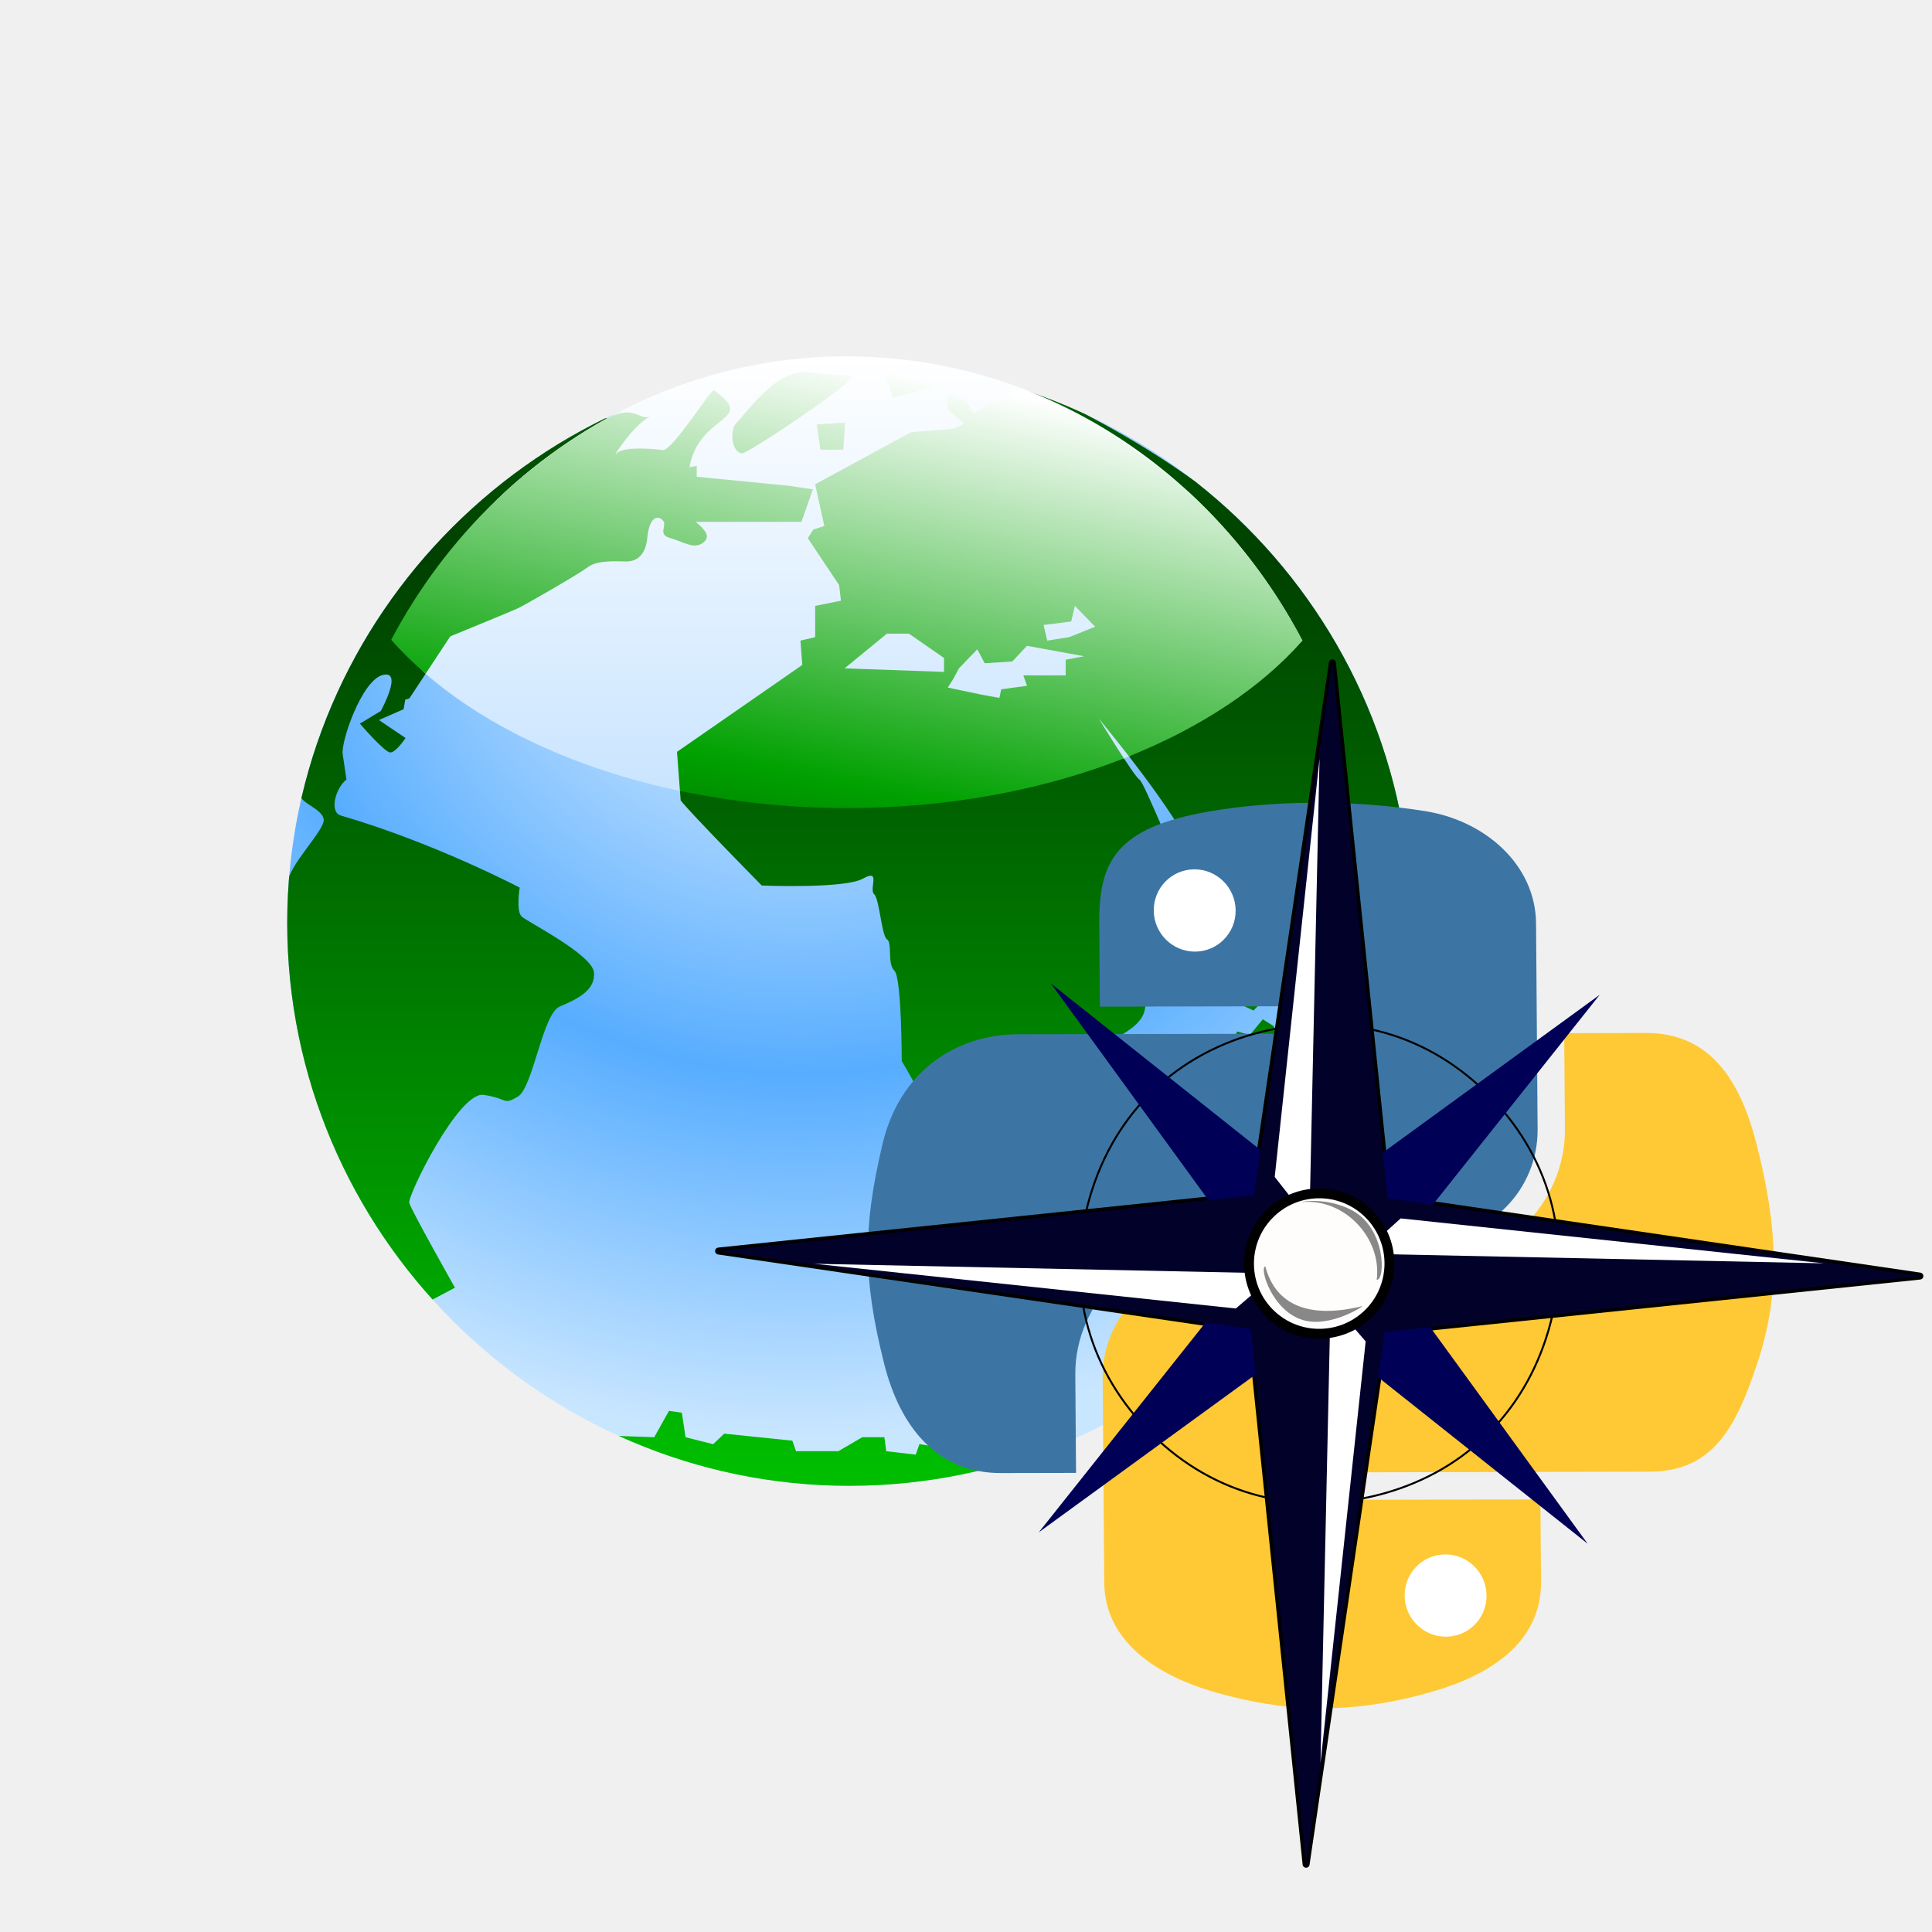
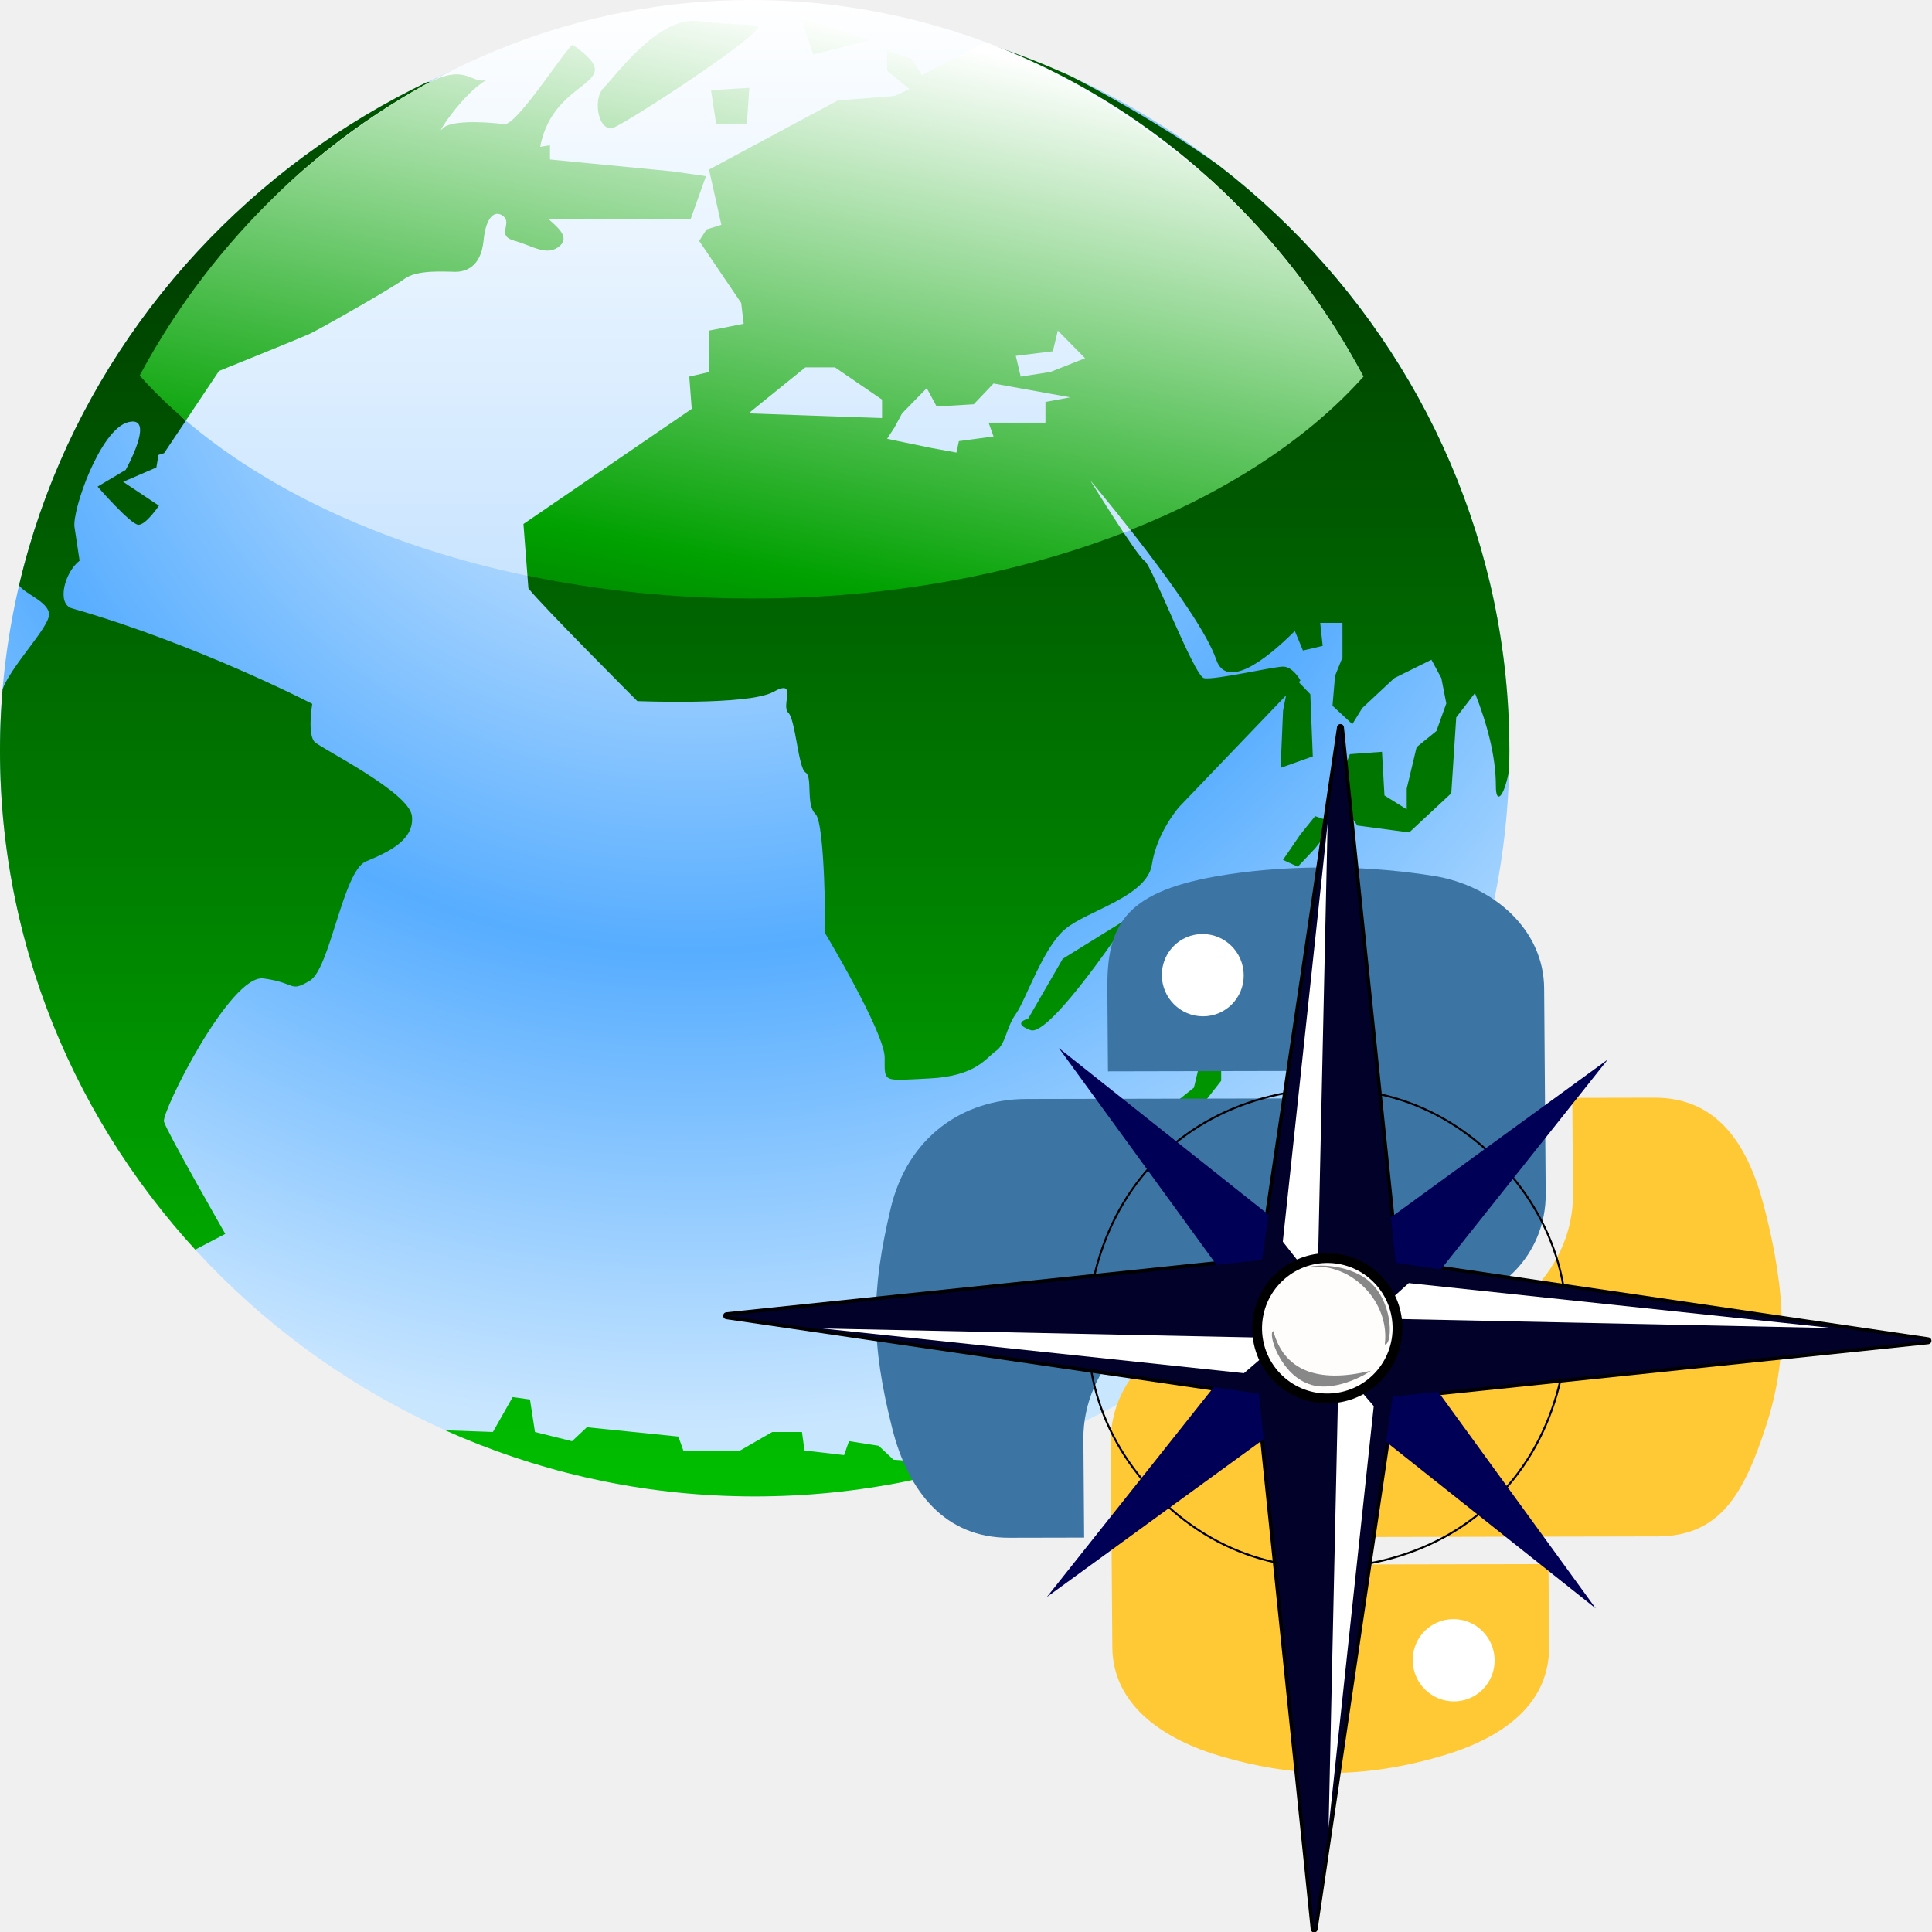
<svg xmlns="http://www.w3.org/2000/svg" xmlns:xlink="http://www.w3.org/1999/xlink" baseProfile="tiny" version="1.1" width="100%" height="100%" viewBox="0 0 64 64" id="svg2722">
  <defs id="defs2735">
    <linearGradient id="SVGID_6_" gradientUnits="userSpaceOnUse" x1="868.996" y1="-1149.405" x2="868.996" y2="-1269.558" gradientTransform="matrix(0.315,0,0,-0.315,-250.1662,-358.4061)">
      <stop offset="0" style="stop-color:#006A00" id="stop3036" />
      <stop offset="0.2" style="stop-color:#004000" id="stop3038" />
      <stop offset="1" style="stop-color:#00BD00" id="stop3040" />
    </linearGradient>
    <clipPath id="SVGID_4_">
      <use xlink:href="#SVGID_3_" overflow="visible" id="use3024" />
    </clipPath>
    <radialGradient id="SVGID_5_" cx="685.649" cy="995.407" r="96.023" gradientTransform="matrix(0.315,0,0,0.315,-193.9387,-303.1233)" gradientUnits="userSpaceOnUse">
      <stop offset="0" style="stop-color:#FFFFFF" id="stop3027" />
      <stop offset="0.596" style="stop-color:#57ADFF" id="stop3029" />
      <stop offset="0.994" style="stop-color:#C9E6FF" id="stop3031" />
    </radialGradient>
-     <linearGradient id="SVGID_7_" gradientUnits="userSpaceOnUse" x1="690.941" y1="977.157" x2="690.941" y2="1069.141" gradientTransform="matrix(0.315,0,0,0.315,-189.3985,-296.0011)">
+     <linearGradient id="SVGID_7_" gradientUnits="userSpaceOnUse" x1="690.941" y1="977.157" x2="690.941" y2="1069.141" gradientTransform="matrix(0.4230345,0,0,0.4173261,-267.1332,-407.7941)">
      <stop offset="0" style="stop-color:#FFFFFF" id="stop3045" />
      <stop offset="1" style="stop-color:#94CAFF" id="stop3047" />
    </linearGradient>
-     <linearGradient id="SVGID_8_" gradientUnits="userSpaceOnUse" x1="25.306" y1="5.161" x2="19.853" y2="32.295" gradientTransform="translate(4.54022,7.122239)">
+     <linearGradient id="SVGID_8_" gradientUnits="userSpaceOnUse" x1="25.306" y1="5.161" x2="19.853" y2="32.295" gradientTransform="matrix(1.342967,0,0,1.324844,-6.679917,-6.20292)">
      <stop offset="0" style="stop-color:#FFFFFF" id="stop3052" />
      <stop offset="0.497" style="stop-color:#00A100" id="stop3054" />
      <stop offset="0.994" style="stop-color:#000000" id="stop3056" />
    </linearGradient>
    <linearGradient id="linearGradient3962">
      <stop style="stop-color:#7fc0ff;stop-opacity:1" offset="0" id="stop3964" />
      <stop style="stop-color:#7fc0ff;stop-opacity:1" offset="0.155" id="stop4134" />
      <stop style="stop-color:#4074ae;stop-opacity:1" offset="0.75" id="stop4346" />
      <stop style="stop-color:#36486c;stop-opacity:1" offset="1" id="stop3966" />
    </linearGradient>
    <radialGradient cx="18.248" cy="15.716" r="29.993" fx="18.248" fy="15.716" id="radialGradient37575" xlink:href="#linearGradient3962" gradientUnits="userSpaceOnUse" gradientTransform="matrix(62.84223,0,0,43.70088,-203.8585,-170.0539)" />
    <linearGradient id="linearGradient1590">
      <stop style="stop-color:#686568;stop-opacity:1" offset="0" id="stop1591" />
      <stop style="stop-color:#ffffff;stop-opacity:1" offset="1" id="stop1592" />
    </linearGradient>
    <linearGradient x1="346.425" y1="925.716" x2="289.415" y2="926.231" id="linearGradient1489" xlink:href="#linearGradient1590" gradientUnits="userSpaceOnUse" gradientTransform="scale(1.114458,0.897297)" />
    <linearGradient x1="254.106" y1="63.581" x2="343.947" y2="63.581" id="linearGradient1487" xlink:href="#linearGradient1810" gradientUnits="userSpaceOnUse" gradientTransform="scale(1.015268,0.984961)" />
    <linearGradient id="linearGradient1810">
      <stop style="stop-color:#000000;stop-opacity:0.433" offset="0" id="stop1811" />
      <stop style="stop-color:#ffffff;stop-opacity:1" offset="1" id="stop1812" />
    </linearGradient>
    <linearGradient x1="254.106" y1="63.581" x2="349.138" y2="50.7" id="linearGradient1485" xlink:href="#linearGradient1810" gradientUnits="userSpaceOnUse" gradientTransform="scale(1.015268,0.984961)" />
    <linearGradient id="linearGradient1722">
      <stop style="stop-color:#000000;stop-opacity:1" offset="0" id="stop1723" />
      <stop style="stop-color:#ffffff;stop-opacity:1" offset="1" id="stop1724" />
    </linearGradient>
    <radialGradient cx="565.241" cy="543.265" r="391.343" fx="574.342" fy="543.265" id="radialGradient1556" xlink:href="#linearGradient1722" gradientUnits="userSpaceOnUse" gradientTransform="matrix(6.2698538e-2,2.8289682e-2,-3.8623841e-2,4.5922989e-2,24.14181,1.66708)" />
    <linearGradient id="linearGradient1733">
      <stop style="stop-color:#000000;stop-opacity:0" offset="0" id="stop1734" />
      <stop style="stop-color:#ffffff;stop-opacity:1" offset="1" id="stop1735" />
    </linearGradient>
    <linearGradient x1="495.196" y1="222.232" x2="566.57" y2="970.403" id="linearGradient1553" xlink:href="#linearGradient1733" gradientUnits="userSpaceOnUse" gradientTransform="matrix(6.2828347e-2,2.9168959e-2,-3.8544065e-2,4.7154901e-2,24.14181,1.035469)" />
    <linearGradient id="linearGradient1739">
      <stop style="stop-color:#000000;stop-opacity:0" offset="0" id="stop1740" />
      <stop style="stop-color:#ffffff;stop-opacity:0.67" offset="1" id="stop1741" />
    </linearGradient>
    <linearGradient x1="348.075" y1="583.946" x2="907.195" y2="572.592" id="linearGradient1497" xlink:href="#linearGradient1739" gradientUnits="userSpaceOnUse" gradientTransform="matrix(6.920387e-2,3.122491e-2,-4.2376637e-2,5.0384984e-2,16.12849,-6.854628)" />
    <linearGradient id="linearGradient1649">
      <stop style="stop-color:#000000;stop-opacity:0.622" offset="0" id="stop1650" />
      <stop style="stop-color:#ffffff;stop-opacity:0.143" offset="1" id="stop1651" />
    </linearGradient>
    <radialGradient cx="99.53" cy="2330.592" r="131.671" fx="99.53" fy="2330.592" id="radialGradient1499" xlink:href="#linearGradient1649" gradientUnits="userSpaceOnUse" gradientTransform="matrix(0.1419768,2.7873484e-3,-4.2820711e-4,1.9088637e-2,28.71689,15.45786)" />
    <linearGradient x1="-288.954" y1="314.193" x2="-260.119" y2="314.115" id="linearGradient1503" xlink:href="#linearGradient1644" gradientUnits="userSpaceOnUse" />
    <linearGradient id="linearGradient1644">
      <stop style="stop-color:#000000;stop-opacity:1" offset="0" id="stop1645" />
      <stop style="stop-color:#ffffff;stop-opacity:1" offset="1" id="stop1646" />
    </linearGradient>
    <linearGradient x1="-289.108" y1="314.115" x2="-260.119" y2="314.115" id="linearGradient1501" xlink:href="#linearGradient1644" gradientUnits="userSpaceOnUse" />
  </defs>
-   <g id="g3018" transform="translate(4.54022,7.122239)">
+   <g id="g3018" transform="matrix(1.342967,0,0,1.324844,-6.679917,-6.20292)">
    <defs id="defs3020">
      <path id="SVGID_3_" d="M 23.589,42.098 C 33.866,42.098 42.205,33.725 42.205,23.453 C 42.205,13.246 33.867,4.872 23.589,4.872 C 13.383,4.872 4.974,13.246 4.974,23.453 C 4.974,33.725 13.384,42.098 23.589,42.098 z" />
    </defs>
    <clipPath id="clipPath3089">
      <use xlink:href="#SVGID_3_" overflow="visible" id="use3091" style="overflow:visible" x="0" y="0" width="64" height="64" />
    </clipPath>
    <radialGradient id="radialGradient3093" cx="685.649" cy="995.407" r="96.023" gradientTransform="matrix(0.315,0,0,0.315,-193.9387,-303.1233)" gradientUnits="userSpaceOnUse">
      <stop offset="0" style="stop-color:#FFFFFF" id="stop3095" />
      <stop offset="0.596" style="stop-color:#57ADFF" id="stop3097" />
      <stop offset="0.994" style="stop-color:#C9E6FF" id="stop3099" />
    </radialGradient>
    <path clip-path="url(#SVGID_4_)" d="M 23.589,42.098 C 33.866,42.098 42.205,33.725 42.205,23.453 C 42.205,13.246 33.867,4.872 23.589,4.872 C 13.383,4.872 4.974,13.246 4.974,23.453 C 4.974,33.725 13.384,42.098 23.589,42.098 z" id="path3033" style="fill:url(#SVGID_5_)" />
    <linearGradient id="linearGradient3102" gradientUnits="userSpaceOnUse" x1="868.996" y1="-1149.405" x2="868.996" y2="-1269.558" gradientTransform="matrix(0.315,0,0,-0.315,-250.1662,-358.4061)">
      <stop offset="0" style="stop-color:#006A00" id="stop3104" />
      <stop offset="0.2" style="stop-color:#004000" id="stop3106" />
      <stop offset="1" style="stop-color:#00BD00" id="stop3108" />
    </linearGradient>
    <path clip-path="url(#SVGID_4_)" d="M 17.279,6.581 C 17.185,6.581 17.082,6.62 16.977,6.679 C 17.224,6.606 17.34,6.581 17.279,6.581 M 23.396,7.773 L 23.457,6.878 L 22.513,6.937 L 22.638,7.772 L 23.396,7.772 M 12.739,23.237 C 12.549,23.058 12.676,22.281 12.676,22.281 C 12.676,22.281 9.838,20.79 6.749,19.893 C 6.368,19.783 6.561,18.998 6.937,18.701 L 6.812,17.863 C 6.749,17.446 7.443,15.416 8.137,15.238 C 8.831,15.058 8.074,16.431 8.074,16.431 L 7.381,16.849 C 7.381,16.849 8.2,17.804 8.39,17.804 C 8.578,17.804 8.894,17.325 8.894,17.325 L 8.012,16.73 L 8.831,16.371 L 8.883,16.057 L 9.021,16.013 L 10.378,13.957 C 11.316,13.573 12.469,13.098 12.615,13.028 C 12.868,12.909 14.633,11.895 14.948,11.657 C 15.264,11.417 15.956,11.478 16.208,11.478 C 16.461,11.478 16.839,11.358 16.902,10.7 C 16.965,10.044 17.217,9.924 17.407,10.104 C 17.596,10.281 17.217,10.581 17.659,10.7 C 18.1,10.82 18.478,11.118 18.794,10.82 C 19.024,10.602 18.716,10.353 18.508,10.165 L 22.009,10.165 L 22.388,9.088 L 21.568,8.969 L 18.542,8.67 L 18.542,8.312 L 18.3,8.353 C 18.628,6.552 20.574,6.849 19.109,5.806 C 19.02,5.742 17.738,7.827 17.411,7.786 C 16.82,7.708 16.057,7.702 15.894,7.894 C 15.678,8.148 16.377,7.021 16.979,6.679 C 16.261,6.89 14.975,6.237 12.656,7.875 C 11.872,8.429 9.904,10.675 9.093,11.538 C 5.671,15.578 5.395,19.034 5.395,19.187 C 5.395,19.485 6.12,19.654 6.182,20.013 C 6.245,20.369 4.984,21.565 4.984,22.161 C 4.984,22.435 4.353,25.416 5.739,29.145 C 6.969,32.683 9.349,35.803 9.655,35.999 L 10.531,35.534 C 10.531,35.534 9.081,32.967 9.018,32.727 C 8.955,32.489 10.657,29.026 11.478,29.147 C 12.297,29.263 12.108,29.504 12.613,29.206 C 13.118,28.909 13.433,26.459 14,26.222 C 14.568,25.982 15.198,25.684 15.135,25.087 C 15.071,24.489 12.928,23.416 12.739,23.237 M 26.422,5.685 L 24.72,5.087 L 25.035,6.043 L 26.422,5.685 M 20.053,7.894 C 20.243,7.894 24.025,5.388 23.647,5.327 C 23.27,5.268 23.207,5.327 22.196,5.207 C 21.189,5.088 20.115,6.64 19.864,6.88 C 19.612,7.119 19.697,7.894 20.053,7.894 M 37.414,25.895 L 37.902,25.261 L 37.414,25.089 L 37.048,25.549 L 36.621,26.182 L 36.986,26.354 L 37.414,25.895 M 39.549,27.967 L 39.427,27.045 L 38.635,27.045 L 38.573,27.735 L 37.84,27.621 L 37.658,26.873 L 37.292,26.643 L 36.864,27.161 L 36.437,27.047 L 36.314,27.448 L 36.803,27.565 L 36.803,31.303 L 38.53,31.719 C 38.49,31.787 38.461,31.846 38.451,31.877 C 38.328,32.28 38.938,32.455 39.365,32.28 C 39.523,32.217 40.518,31.834 40.834,31.083 C 41.273,30.037 41.558,28.531 41.634,28.044 L 41.441,27.621 L 40.22,28.082 L 39.547,27.967 L 39.549,27.967 M 38.938,12.656 C 36.146,8.423 29.438,5.656 29.438,5.656 L 27.71,6.561 L 27.465,6.16 L 26.856,5.929 L 26.856,6.448 L 27.405,6.909 L 27.04,7.081 L 25.636,7.195 L 22.463,8.922 L 22.768,10.303 L 22.401,10.419 L 22.219,10.706 L 23.257,12.258 L 23.318,12.777 L 22.464,12.949 L 22.464,13.984 L 21.976,14.099 L 22.037,14.905 L 17.886,17.783 L 18.008,19.392 C 18.313,19.795 20.694,22.212 20.694,22.212 C 20.694,22.212 23.44,22.326 24.05,21.982 C 24.661,21.637 24.233,22.327 24.417,22.5 C 24.599,22.673 24.661,23.881 24.843,23.996 C 25.027,24.111 24.843,24.8 25.087,25.033 C 25.331,25.262 25.331,28.024 25.331,28.024 C 25.331,28.024 26.796,30.498 26.796,31.13 C 26.796,31.762 26.734,31.705 27.895,31.648 C 29.054,31.591 29.298,31.13 29.542,30.959 C 29.786,30.788 29.786,30.384 30.03,30.037 C 30.276,29.691 30.702,28.37 31.252,27.91 C 31.8,27.448 33.266,27.102 33.387,26.299 C 33.509,25.492 34.058,24.86 34.058,24.86 L 36.697,22.069 L 36.623,22.444 L 36.562,23.882 L 37.356,23.595 L 37.295,22.04 L 37.011,21.739 L 37.051,21.695 C 37.051,21.695 36.867,21.35 36.624,21.35 C 36.38,21.35 34.914,21.695 34.671,21.638 C 34.427,21.58 33.389,18.818 33.206,18.704 C 33.022,18.589 31.864,16.689 31.864,16.689 C 31.864,16.689 34.548,19.911 34.975,21.177 C 35.223,21.914 36.155,21.228 36.913,20.459 L 37.113,20.948 L 37.6,20.832 L 37.539,20.257 L 38.088,20.257 L 38.088,21.12 L 37.905,21.581 L 37.842,22.328 L 38.331,22.789 L 38.575,22.387 L 39.366,21.638 L 40.282,21.178 L 40.527,21.638 L 40.649,22.271 L 40.405,22.961 L 39.917,23.364 L 39.673,24.4 L 39.673,24.918 L 39.124,24.572 L 39.063,23.48 L 38.27,23.539 L 37.905,24.516 L 38.454,25.323 L 39.735,25.496 L 40.772,24.517 L 40.894,22.621 L 41.356,22.011 C 41.657,22.784 41.872,23.593 41.872,24.346 C 41.872,25.172 42.526,23.929 42.206,21.409 C 42.205,21.406 41.703,15.422 38.938,12.656 z M 26.732,15.135 L 23.437,15.018 L 24.839,13.868 L 25.571,13.868 L 26.731,14.673 L 26.731,15.135 M 30.762,14.732 L 30.762,15.25 L 29.359,15.25 L 29.481,15.596 L 28.626,15.712 L 28.566,15.998 L 27.956,15.885 L 26.856,15.654 L 27.04,15.367 L 27.224,15.02 L 27.834,14.387 L 28.079,14.848 L 28.993,14.79 L 29.481,14.271 L 31.374,14.617 L 30.762,14.732 M 30.883,13.984 L 30.151,14.099 L 30.03,13.58 L 30.944,13.466 L 31.067,12.948 L 31.739,13.639 L 30.883,13.984 L 30.883,13.984 M 34.424,31.877 L 33.996,32.223 L 34.057,33.086 L 34.606,33.086 L 34.606,32.34 L 35.096,31.705 L 35.096,30.383 L 34.789,30.323 L 34.424,31.877 L 34.424,31.877 M 30.335,30.152 C 30.335,30.152 29.907,30.263 30.395,30.439 C 30.883,30.613 32.836,27.621 32.836,27.621 L 31.188,28.656 L 30.335,30.152 L 30.335,30.152 M 27.013,41.18 L 26.648,40.832 L 25.916,40.716 L 25.795,41.065 L 24.818,40.95 L 24.756,40.487 L 24.024,40.487 L 23.231,40.95 L 21.829,40.95 L 21.707,40.602 L 19.45,40.369 L 19.084,40.718 L 18.17,40.488 L 18.047,39.675 L 17.62,39.615 L 17.132,40.487 L 15.485,40.428 C 15.78,40.567 18.238,42.034 22.01,42.34 C 27.012,42.744 29.391,41.529 29.391,41.529 L 29.208,41.353 L 27.013,41.18 L 27.013,41.18 L 27.013,41.18 z" id="path3042" style="fill:url(#SVGID_6_)" />
  </g>
-   <path d="M 14.101,22.322 C 16.165,24.106 19.1,25.479 22.519,26.201 C 22.519,26.201 26.412,25.81 28.352,25.81 C 31.721,25.81 37.229,25.128 37.229,25.128 C 37.286,25.106 37.341,25.084 37.397,25.061 C 37.397,25.061 39.245,23.61 40.196,22.982 C 41.187,22.327 43.143,21.222 43.143,21.222 C 40.211,15.624 34.544,11.804 28.036,11.804 C 23.877,11.804 20.04,13.387 17.049,16.008 C 15.401,17.452 14.401,19.046 13.352,21.029 C 13.695,21.42 13.685,21.961 14.101,22.322 z" id="path3049" style="fill:url(#SVGID_7_)" />
-   <path d="M 39.394,16.317 C 36.634,13.95 33.826,12.858 33.826,12.858 L 32.25,13.683 L 32.005,13.282 L 31.396,13.051 L 31.396,13.57 L 31.945,14.031 L 31.58,14.203 L 30.176,14.317 L 27.003,16.044 L 27.308,17.425 L 26.941,17.541 L 26.76,17.828 L 27.797,19.38 L 27.858,19.899 L 27.004,20.071 L 27.004,21.106 L 26.516,21.221 L 26.577,22.027 L 22.426,24.906 L 22.524,26.198 C 24.264,26.566 26.126,26.769 28.067,26.769 C 31.439,26.769 34.577,26.163 37.23,25.123 C 36.848,24.54 36.403,23.81 36.403,23.81 C 36.403,23.81 36.844,24.34 37.398,25.055 C 39.79,24.093 41.775,22.778 43.146,21.222 C 42.172,19.366 40.897,17.707 39.394,16.317 z M 31.272,22.257 L 27.977,22.14 L 29.379,20.991 L 30.111,20.991 L 31.271,21.796 L 31.271,22.257 L 31.272,22.257 z M 35.302,21.854 L 35.302,22.372 L 33.899,22.372 L 34.021,22.718 L 33.166,22.834 L 33.106,23.12 L 32.496,23.007 L 31.396,22.776 L 31.58,22.489 L 31.764,22.142 L 32.374,21.509 L 32.619,21.97 L 33.533,21.912 L 34.021,21.393 L 35.914,21.739 L 35.302,21.854 z M 35.423,21.105 L 35.423,21.105 L 34.691,21.221 L 34.57,20.702 L 35.484,20.588 L 35.607,20.07 L 36.279,20.761 L 35.423,21.105 z M 23.334,17.941 C 23.564,17.723 23.256,17.474 23.048,17.286 L 26.549,17.286 L 26.928,16.209 L 26.108,16.09 L 23.08,15.792 L 23.08,15.434 L 22.839,15.475 C 23.167,13.674 25.114,13.971 23.648,12.929 C 23.559,12.865 22.276,14.949 21.95,14.909 C 21.359,14.831 20.595,14.825 20.432,15.017 C 20.217,15.271 20.915,14.144 21.517,13.802 C 21.136,13.914 21.037,13.4 20.121,13.852 C 17.935,15.061 16.401,16.605 16.401,16.605 C 15.034,17.927 13.867,19.476 12.959,21.194 C 13.3,21.584 13.684,21.959 14.099,22.318 L 14.916,21.08 C 15.854,20.697 17.007,20.221 17.154,20.151 C 17.406,20.032 19.171,19.018 19.487,18.779 C 19.803,18.539 20.496,18.6 20.747,18.6 C 21,18.6 21.378,18.48 21.441,17.822 C 21.504,17.166 21.757,17.046 21.946,17.226 C 22.135,17.403 21.757,17.703 22.198,17.822 C 22.64,17.941 23.018,18.24 23.334,17.941 z M 24.593,15.016 C 24.783,15.016 28.566,12.51 28.187,12.449 C 27.81,12.39 27.747,12.449 26.736,12.329 C 25.728,12.209 24.655,13.762 24.403,14.001 C 24.152,14.241 24.237,15.016 24.593,15.016 z M 27.936,14.895 L 27.997,14 L 27.053,14.059 L 27.178,14.895 L 27.936,14.895 z M 30.962,12.807 L 29.26,12.209 L 29.575,13.166 L 30.962,12.807 z" id="path3058" style="fill:url(#SVGID_8_)" />
-   <g id="g5776">
+   <path d="M 6.16,13.935 C 8.932,16.298 12.874,18.117 17.465,19.074 C 17.465,19.074 22.693,18.556 25.299,18.556 C 29.823,18.556 37.22,17.652 37.22,17.652 C 37.297,17.623 37.371,17.594 37.446,17.563 C 37.446,17.563 39.928,15.641 41.205,14.809 C 42.536,13.941 45.163,12.477 45.163,12.477 C 41.225,5.061 33.614,1.5993384e-06 24.874,1.5993384e-06 C 19.289,1.5993384e-06 14.136,2.097 10.119,5.57 C 7.906,7.483 6.563,9.595 5.154,12.222 C 5.615,12.74 5.602,13.456 6.16,13.935 z" id="path3049" style="fill:url(#SVGID_7_)" />
+   <path d="M 40.128,5.979 C 36.421,2.843 32.65,1.396 32.65,1.396 L 30.534,2.489 L 30.205,1.958 L 29.387,1.652 L 29.387,2.34 L 30.124,2.95 L 29.634,3.178 L 27.748,3.329 L 23.487,5.617 L 23.897,7.447 L 23.404,7.601 L 23.161,7.981 L 24.553,10.037 L 24.635,10.725 L 23.488,10.952 L 23.488,12.324 L 22.833,12.476 L 22.915,13.544 L 17.34,17.358 L 17.472,19.07 C 19.809,19.557 22.309,19.826 24.916,19.826 C 29.445,19.826 33.659,19.023 37.222,17.646 C 36.709,16.873 36.111,15.906 36.111,15.906 C 36.111,15.906 36.703,16.608 37.447,17.556 C 40.66,16.281 43.325,14.539 45.167,12.477 C 43.859,10.018 42.146,7.821 40.128,5.979 z M 29.22,13.849 L 24.795,13.694 L 26.678,12.171 L 27.661,12.171 L 29.219,13.238 L 29.219,13.849 L 29.22,13.849 z M 34.632,13.315 L 34.632,14.001 L 32.748,14.001 L 32.912,14.459 L 31.764,14.613 L 31.683,14.992 L 30.864,14.842 L 29.387,14.536 L 29.634,14.156 L 29.881,13.696 L 30.7,12.858 L 31.029,13.468 L 32.257,13.392 L 32.912,12.704 L 35.454,13.162 L 34.632,13.315 z M 34.795,12.322 L 34.795,12.322 L 33.812,12.476 L 33.649,11.788 L 34.877,11.637 L 35.042,10.951 L 35.945,11.867 L 34.795,12.322 z M 18.56,8.131 C 18.869,7.842 18.455,7.512 18.176,7.263 L 22.877,7.263 L 23.386,5.836 L 22.285,5.678 L 18.219,5.283 L 18.219,4.809 L 17.895,4.864 C 18.336,2.477 20.95,2.871 18.981,1.49 C 18.862,1.406 17.139,4.167 16.701,4.114 C 15.907,4.01 14.881,4.002 14.663,4.257 C 14.374,4.593 15.311,3.1 16.12,2.647 C 15.608,2.795 15.475,2.114 14.245,2.713 C 11.309,4.315 9.249,6.361 9.249,6.361 C 7.413,8.112 5.846,10.164 4.627,12.44 C 5.084,12.957 5.6,13.454 6.158,13.929 L 7.255,12.289 C 8.514,11.782 10.063,11.151 10.26,11.058 C 10.599,10.901 12.969,9.557 13.393,9.241 C 13.818,8.923 14.748,9.004 15.086,9.004 C 15.425,9.004 15.933,8.845 16.018,7.973 C 16.102,7.104 16.442,6.945 16.696,7.183 C 16.95,7.418 16.442,7.815 17.034,7.973 C 17.628,8.131 18.135,8.527 18.56,8.131 z M 20.251,4.255 C 20.506,4.255 25.586,0.935 25.077,0.855 C 24.571,0.776 24.486,0.855 23.129,0.696 C 21.775,0.537 20.334,2.594 19.995,2.911 C 19.658,3.229 19.773,4.255 20.251,4.255 z M 24.74,4.095 L 24.822,2.909 L 23.554,2.988 L 23.722,4.095 L 24.74,4.095 z M 28.804,1.329 L 26.518,0.537 L 26.941,1.804 L 28.804,1.329 z" id="path3058" style="fill:url(#SVGID_8_)" />
+   <g id="g5776" transform="translate(0.2679021,2.143217)">
    <g id="g2724" transform="matrix(0.5772089,-1.2064647e-3,4.3652492e-3,0.5761745,25.42493,23.49632)">
      <path d="M 18.945,12.405 C 18.945,8.821 19.906,6.871 25.213,5.942 C 28.816,5.311 33.435,5.232 37.744,5.942 C 41.147,6.504 44.013,9.039 44.013,12.405 L 44.013,24.23 C 44.013,27.698 41.232,30.54 37.744,30.54 L 25.212,30.54 C 20.96,30.54 17.375,34.166 17.375,38.265 L 17.375,43.939 L 13.066,43.939 C 9.422,43.939 7.3,41.311 6.408,37.634 C 5.206,32.694 5.257,29.75 6.408,25.019 C 7.406,20.892 10.596,18.714 14.241,18.714 L 18.944,18.714 L 31.48,18.714 L 31.48,17.135 L 18.945,17.135 L 18.945,12.405 L 18.945,12.405 z" id="path2726" style="fill:#3c75a4" />
      <path d="M 44.012,50.248 C 44.012,53.832 40.901,55.646 37.743,56.553 C 32.994,57.918 29.182,57.709 25.212,56.553 C 21.897,55.587 18.944,53.614 18.944,50.248 L 18.944,38.422 C 18.944,35.02 21.781,32.112 25.212,32.112 L 37.743,32.112 C 41.917,32.112 45.58,28.506 45.58,24.23 L 45.58,18.714 L 50.279,18.714 C 53.927,18.714 55.646,21.425 56.547,25.019 C 57.8,30.01 57.856,33.743 56.547,37.634 C 55.279,41.412 53.923,43.939 50.279,43.939 L 44.011,43.939 L 31.48,43.939 L 31.48,45.517 L 44.011,45.517 L 44.011,50.248 L 44.012,50.248 z" id="path2728" style="fill:#ffc935" />
      <path d="M 22.079,11.62 C 22.079,10.31 23.128,9.252 24.429,9.252 C 25.724,9.252 26.778,10.31 26.778,11.62 C 26.778,12.925 25.724,13.983 24.429,13.983 C 23.128,13.983 22.079,12.925 22.079,11.62 z" id="path2730" style="fill:#ffffff" />
      <path d="M 36.179,51.033 C 36.179,49.728 37.233,48.669 38.529,48.669 C 39.828,48.669 40.879,49.729 40.879,51.033 C 40.879,52.342 39.828,53.4 38.529,53.4 C 37.232,53.4 36.179,52.342 36.179,51.033 z" id="path2732" style="fill:#ffffff" />
    </g>
    <polygon transform="matrix(9.6913484e-2,-5.3264647e-2,5.3161536e-2,9.6864067e-2,7.060421,30.99879)" style="fill:none;stroke:#000000;stroke-width:2.091;stroke-linejoin:round;stroke-miterlimit:10;stroke-opacity:1" id="polygon2902" points="399.148,335.866 250.561,273.231 153.198,401.769 215.833,253.182 87.296,155.818 235.883,218.454 333.246,89.917 270.611,238.504 399.148,335.866 " stroke-miterlimit="10" />
    <path style="fill:none;stroke:#000000;stroke-width:0.065;stroke-linejoin:round;stroke-miterlimit:10" id="path2872" d="M 49.417,36.38 C 51.431,38.482 52.112,41.266 51.297,44.064 C 50.482,46.862 48.411,48.846 45.581,49.541 C 42.752,50.236 40,49.437 37.985,47.334 C 35.971,45.232 35.29,42.448 36.105,39.65 C 36.921,36.852 38.991,34.868 41.821,34.173 C 44.651,33.478 47.403,34.277 49.417,36.38 L 49.417,36.38" stroke-miterlimit="10" />
    <polygon transform="matrix(9.6913484e-2,-5.3264647e-2,5.3161536e-2,9.6864067e-2,7.060421,30.99879)" style="fill:#000057;fill-opacity:1;fill-rule:evenodd" id="polygon2898" points="355.6,215.731 260.273,255.688 273.334,358.22 233.377,262.894 130.844,275.954 226.17,235.998 213.11,133.465 253.066,228.791 355.6,215.731 " clip-rule="evenodd" />
    <polygon transform="matrix(9.6913484e-2,-5.3264647e-2,5.3161536e-2,9.6864067e-2,7.060421,30.99879)" style="fill:#01012a;fill-opacity:1;fill-rule:evenodd" id="polygon2900" points="399.148,335.866 250.561,273.231 153.198,401.769 215.833,253.182 87.296,155.818 235.883,218.454 333.246,89.917 270.611,238.504 399.148,335.866 " clip-rule="evenodd" />
    <polygon transform="matrix(9.6913484e-2,-5.3264647e-2,5.3161536e-2,9.6864067e-2,7.060421,30.99879)" style="fill:#ffffff;fill-rule:evenodd" id="polygon2906" points="255.789,249.382 271.115,245.739 375.814,318.678 255.789,249.382 " clip-rule="evenodd" />
    <polygon transform="matrix(9.6913484e-2,-5.3264647e-2,5.3161536e-2,9.6864067e-2,7.060421,30.99879)" style="fill:#ffffff;fill-rule:evenodd" id="polygon2908" points="240.861,257.232 244.194,273.001 171.565,377.258 240.861,257.232 " clip-rule="evenodd" />
    <polygon transform="matrix(9.6913484e-2,-5.3264647e-2,5.3161536e-2,9.6864067e-2,7.060421,30.99879)" style="fill:#ffffff;fill-rule:evenodd" id="polygon2910" points="230.654,242.304 214.843,245.608 110.628,173.007 230.654,242.304 " clip-rule="evenodd" />
    <polygon transform="matrix(9.6913484e-2,-5.3264647e-2,5.3161536e-2,9.6864067e-2,7.060421,30.99879)" style="fill:#ffffff;fill-opacity:1;fill-rule:evenodd" id="polygon2912" points="246.76,233.274 244.017,216.66 316.057,113.25 246.76,233.274 " clip-rule="evenodd" />
    <path style="fill:#fffcfc;fill-rule:evenodd" id="path2914" d="M 45.381,40.247 C 46.269,41.173 46.237,42.647 45.31,43.536 C 44.382,44.424 42.909,44.394 42.021,43.467 C 41.133,42.54 41.165,41.067 42.093,40.178 C 43.02,39.289 44.494,39.32 45.381,40.247 L 45.381,40.247 z" clip-rule="evenodd" />
    <path style="fill:none;stroke:#000000;stroke-width:0.326;stroke-linejoin:round;stroke-miterlimit:10" id="path2916" d="M 45.381,40.247 C 46.269,41.173 46.237,42.647 45.31,43.536 C 44.382,44.424 42.909,44.394 42.021,43.467 C 41.133,42.54 41.165,41.067 42.093,40.178 C 43.02,39.289 44.494,39.32 45.381,40.247 L 45.381,40.247 z" stroke-miterlimit="10" />
    <path style="fill:#888888;fill-rule:evenodd" id="path2934" d="M 41.915,41.952 C 42.254,43.227 43.348,43.703 45.134,43.266 C 45.159,43.277 44.05,43.988 43.172,43.732 C 42.125,43.427 41.71,41.98 41.915,41.952 L 41.915,41.952 z" clip-rule="evenodd" />
    <path style="fill:#888888;fill-rule:evenodd" id="path2936" d="M 45.605,42.394 C 45.784,41.006 44.526,39.685 43.126,39.823 C 43.108,39.802 43.95,39.66 44.762,40.079 C 45.933,40.683 45.888,42.429 45.605,42.394 L 45.605,42.394 z" clip-rule="evenodd" />
  </g>
</svg>
